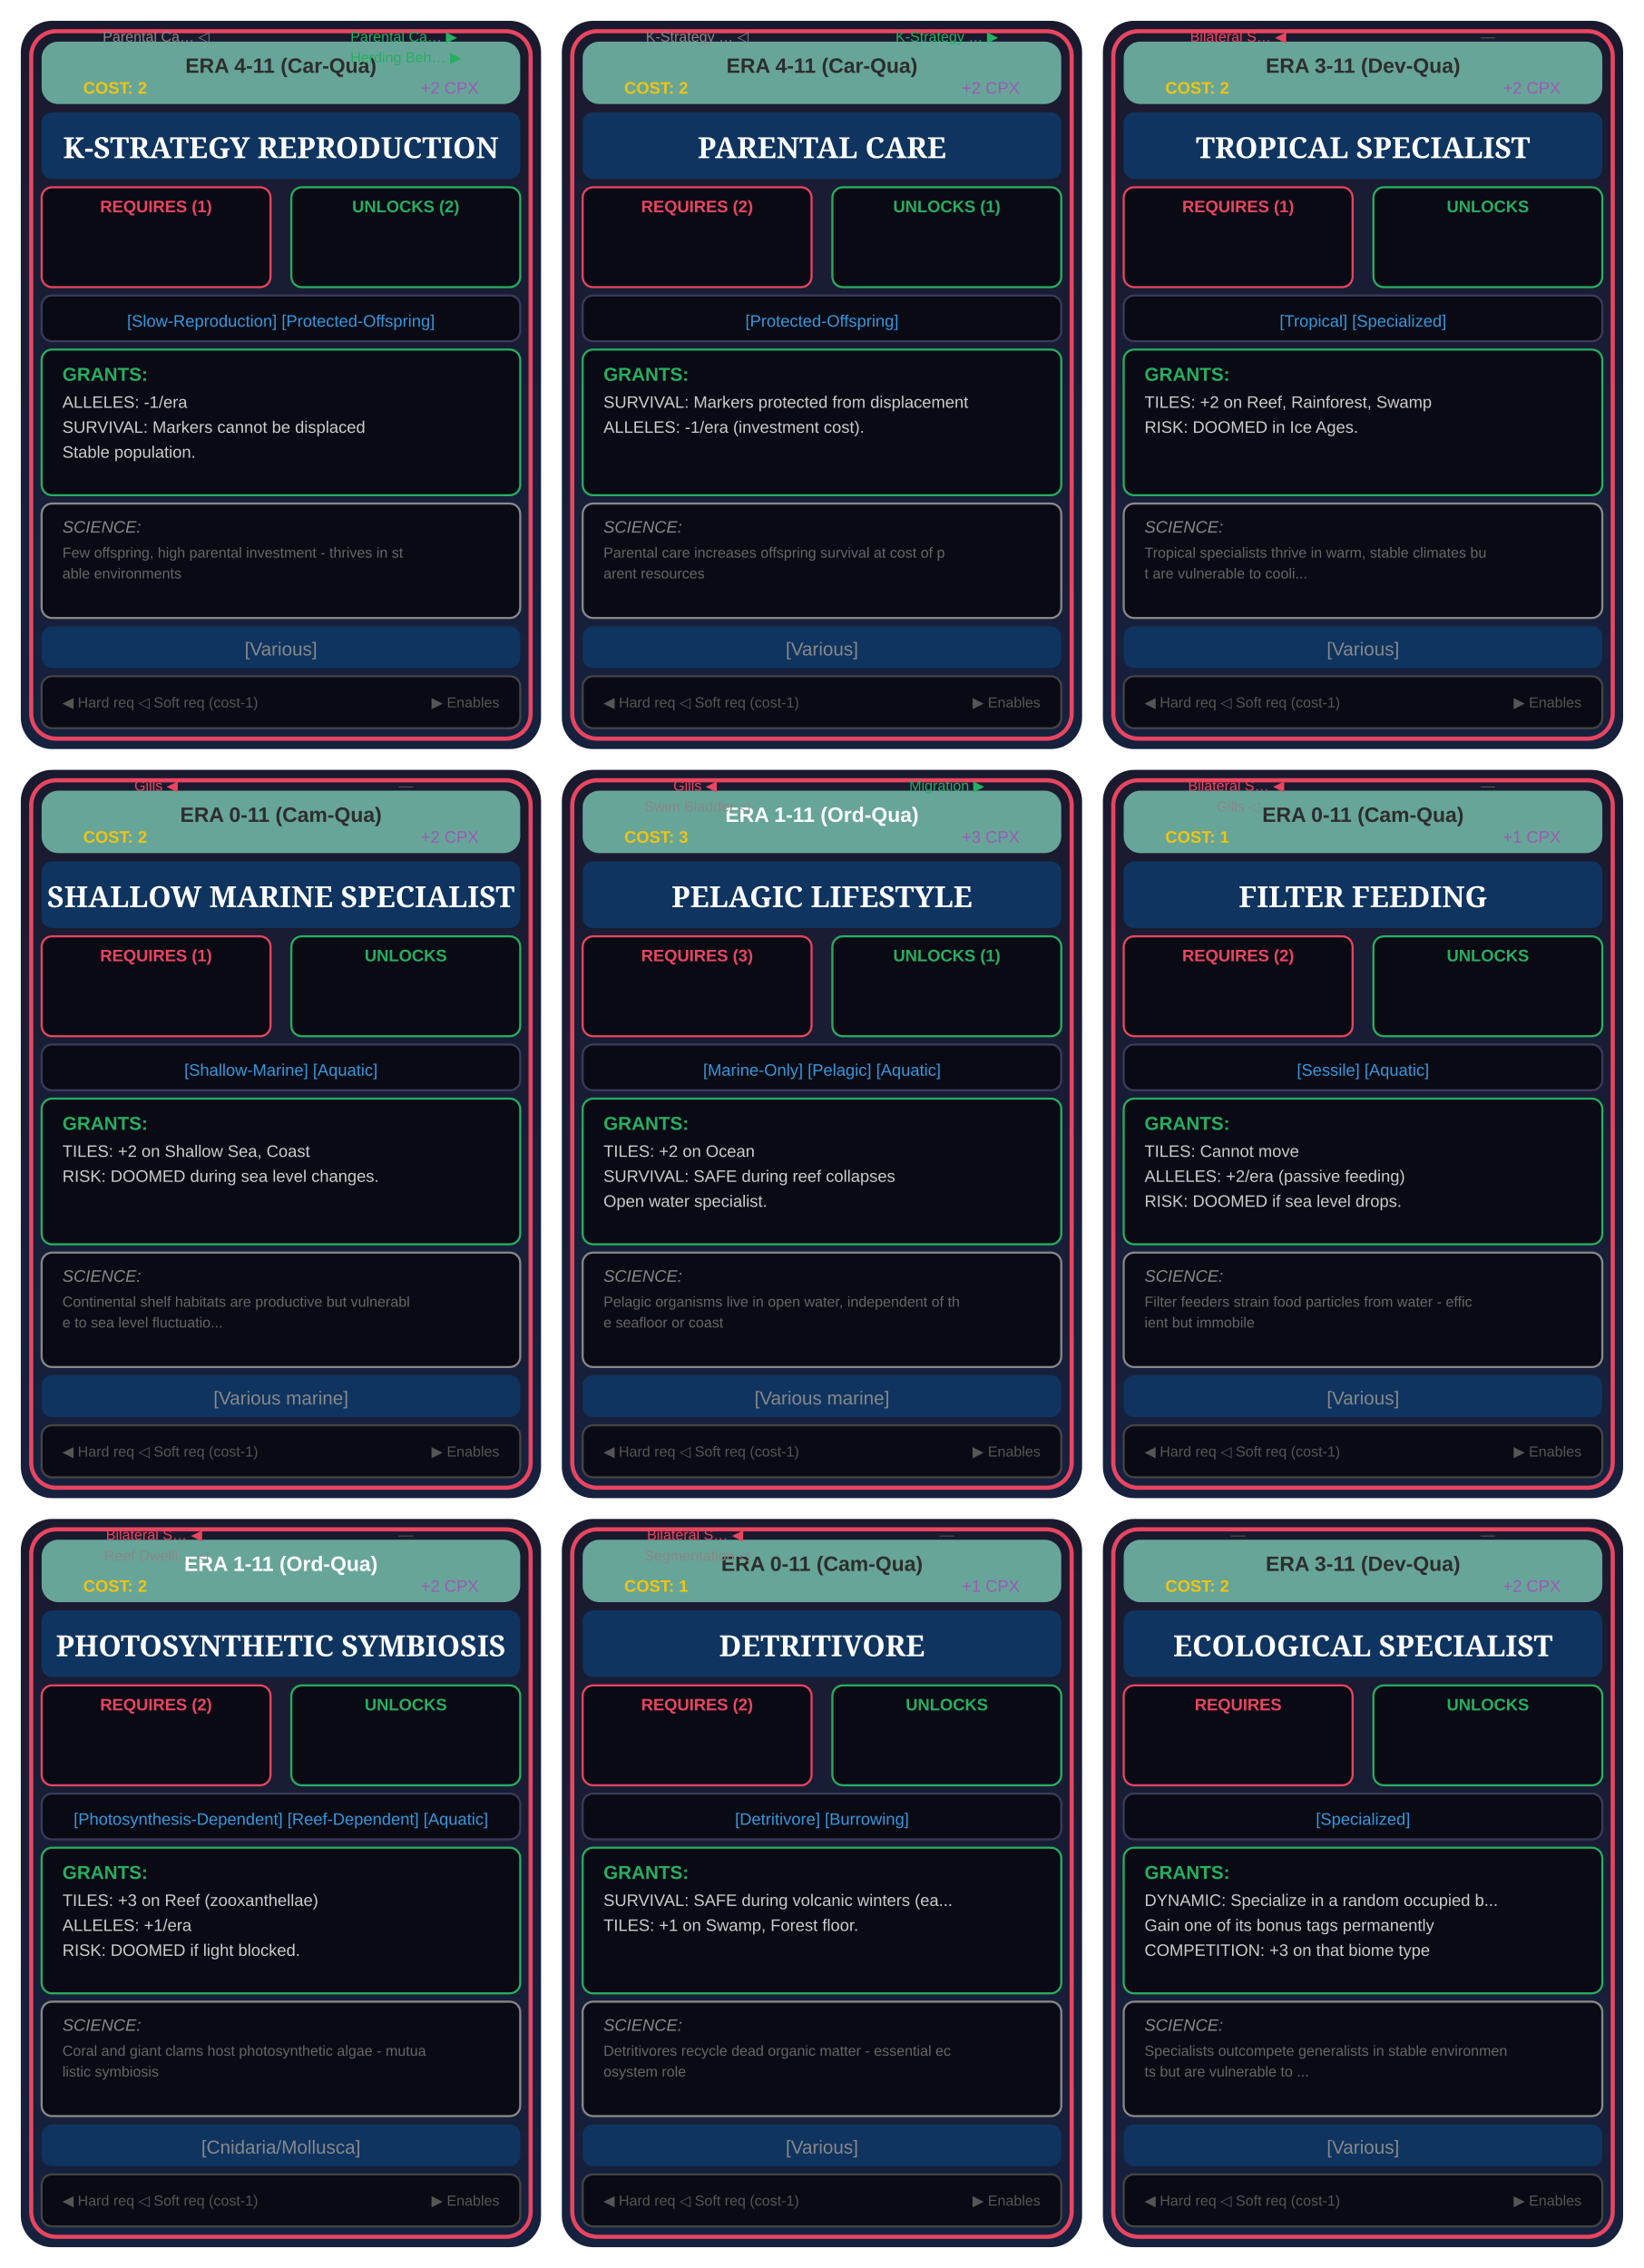
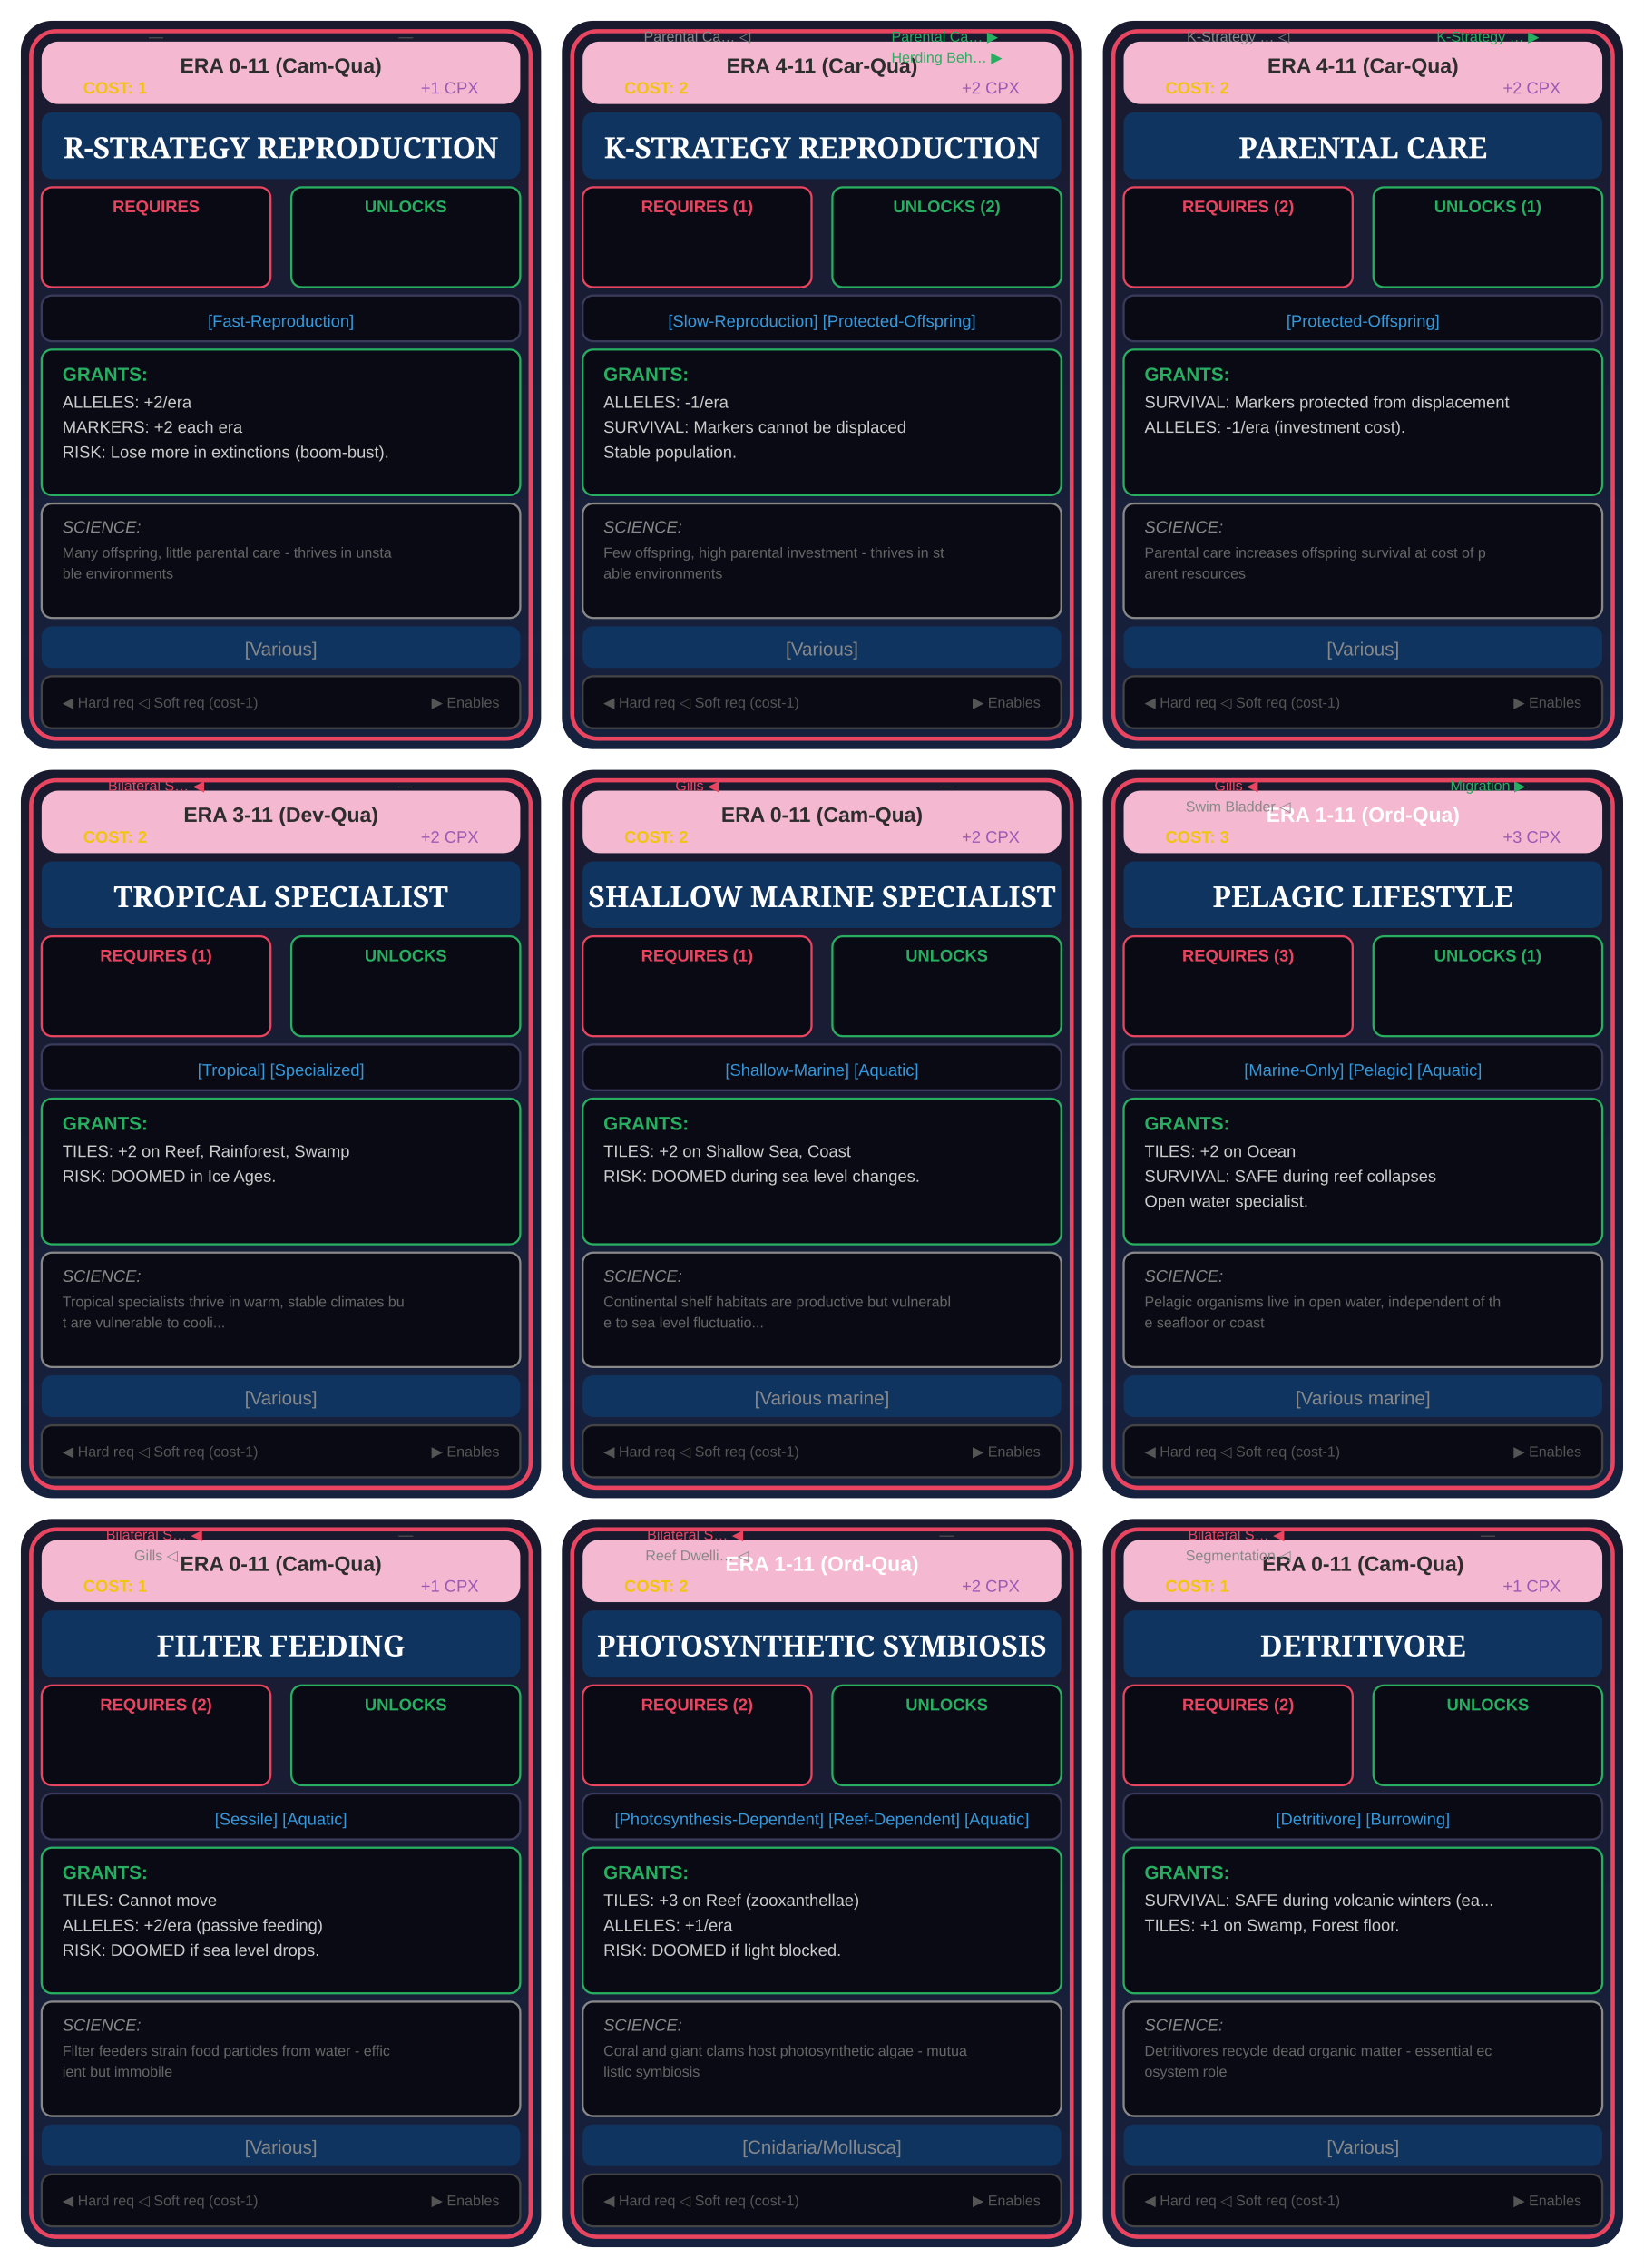
<svg xmlns="http://www.w3.org/2000/svg" viewBox="0 0 790 1090" width="790" height="1090">
  <rect width="790" height="1090" fill="#ffffff" />
  <g transform="translate(10, 10)">
    <defs>
      <linearGradient id="cardBg" x1="0%" y1="0%" x2="0%" y2="100%">
        <stop offset="0%" style="stop-color:#1a1a2e" />
        <stop offset="100%" style="stop-color:#16213e" />
      </linearGradient>
      <linearGradient id="eraGrad" x1="0%" y1="0%" x2="100%" y2="0%">
+         <stop offset="0%" style="stop-color:#F4B8D0" />
+         <stop offset="100%" style="stop-color:#F4B8D0" />
+       </linearGradient>
+     </defs>
+     <rect width="250" height="350" fill="url(#cardBg)" rx="15" />
+     <rect x="5" y="5" width="240" height="340" fill="none" stroke="#e94560" stroke-width="2" rx="12" />
+     <rect x="10" y="10" width="230" height="30" fill="url(#eraGrad)" rx="8" />
+     <text x="125" y="25" font-family="Arial" font-size="10" fill="#2d2d2d" text-anchor="middle" font-weight="bold">ERA 0-11 (Cam-Qua)</text>
+     <text x="30" y="35" font-family="Arial" font-size="8" fill="#f1c40f" font-weight="bold">COST: 1</text>
+     <text x="220" y="35" font-family="Arial" font-size="8" fill="#9b59b6" text-anchor="end">+1 CPX</text>
+     <rect x="10" y="44" width="230" height="32" fill="#0f3460" rx="5" />
+     <text x="125" y="66" font-family="Georgia" font-size="14" fill="#fff" text-anchor="middle" font-weight="bold">R-STRATEGY REPRODUCTION</text>
+     <rect x="10" y="80" width="110" height="48" fill="#0a0a15" stroke="#e94560" rx="5" />
+     <text x="65" y="92" font-family="Arial" font-size="8" fill="#e94560" text-anchor="middle" font-weight="bold">REQUIRES</text>
+     <text font-family="Arial" font-size="7" text-anchor="middle">
+       <tspan x="65" dy="10" fill="#555">—</tspan>
+     </text>
+     <rect x="130" y="80" width="110" height="48" fill="#0a0a15" stroke="#27ae60" rx="5" />
+     <text x="185" y="92" font-family="Arial" font-size="8" fill="#27ae60" text-anchor="middle" font-weight="bold">UNLOCKS</text>
+     <text font-family="Arial" font-size="7" text-anchor="middle">
+       <tspan x="185" dy="10" fill="#555">—</tspan>
+     </text>
+     <rect x="10" y="132" width="230" height="22" fill="#0a0a15" stroke="#3a3a5a" rx="5" />
+     <text x="125" y="147" font-family="Arial" font-size="8" fill="#3498db" text-anchor="middle">[Fast-Reproduction]</text>
+     <rect x="10" y="158" width="230" height="70" fill="#0a0a15" stroke="#27ae60" rx="5" />
+     <text x="20" y="173" font-family="Arial" font-size="9" fill="#27ae60" font-weight="bold">GRANTS:</text>
+     <text x="20" y="186" font-family="Arial" font-size="8" fill="#ccc">ALLELES: +2/era</text>
+     <text x="20" y="198" font-family="Arial" font-size="8" fill="#ccc">MARKERS: +2 each era</text>
+     <text x="20" y="210" font-family="Arial" font-size="8" fill="#ccc">RISK: Lose more in extinctions (boom-bust).</text>
+     <rect x="10" y="232" width="230" height="55" fill="#0a0a15" stroke="#888" rx="5" />
+     <text x="20" y="246" font-family="Arial" font-size="8" fill="#888" font-style="italic">SCIENCE:</text>
+     <text x="20" y="258" font-family="Arial" font-size="7" fill="#666">Many offspring, little parental care - thrives in unsta</text>
+     <text x="20" y="268" font-family="Arial" font-size="7" fill="#666">ble environments</text>
+     <rect x="10" y="291" width="230" height="20" fill="#0f3460" rx="5" />
+     <text x="125" y="305" font-family="Arial" font-size="9" fill="#888" text-anchor="middle">[Various]</text>
+     <rect x="10" y="315" width="230" height="25" fill="#0a0a15" stroke="#444" rx="5" />
+     <text x="20" y="330" font-family="Arial" font-size="7" fill="#555">◀ Hard req  ◁ Soft req (cost-1)</text>
+     <text x="230" y="330" font-family="Arial" font-size="7" fill="#555" text-anchor="end">▶ Enables</text>
+   </g>
+   <g transform="translate(270, 10)">
+     <defs>
+       <linearGradient id="cardBg" x1="0%" y1="0%" x2="0%" y2="100%">
+         <stop offset="0%" style="stop-color:#1a1a2e" />
+         <stop offset="100%" style="stop-color:#16213e" />
+       </linearGradient>
+       <linearGradient id="eraGrad" x1="0%" y1="0%" x2="100%" y2="0%">
        <stop offset="0%" style="stop-color:#67A599" />
        <stop offset="100%" style="stop-color:#67A599" />
      </linearGradient>
    </defs>
    <rect width="250" height="350" fill="url(#cardBg)" rx="15" />
    <rect x="5" y="5" width="240" height="340" fill="none" stroke="#e94560" stroke-width="2" rx="12" />
    <rect x="10" y="10" width="230" height="30" fill="url(#eraGrad)" rx="8" />
    <text x="125" y="25" font-family="Arial" font-size="10" fill="#2d2d2d" text-anchor="middle" font-weight="bold">ERA 4-11 (Car-Qua)</text>
    <text x="30" y="35" font-family="Arial" font-size="8" fill="#f1c40f" font-weight="bold">COST: 2</text>
    <text x="220" y="35" font-family="Arial" font-size="8" fill="#9b59b6" text-anchor="end">+2 CPX</text>
    <rect x="10" y="44" width="230" height="32" fill="#0f3460" rx="5" />
    <text x="125" y="66" font-family="Georgia" font-size="14" fill="#fff" text-anchor="middle" font-weight="bold">K-STRATEGY REPRODUCTION</text>
    <rect x="10" y="80" width="110" height="48" fill="#0a0a15" stroke="#e94560" rx="5" />
    <text x="65" y="92" font-family="Arial" font-size="8" fill="#e94560" text-anchor="middle" font-weight="bold">REQUIRES (1)</text>
    <text font-family="Arial" font-size="7" text-anchor="middle">
      <tspan x="65" dy="10" fill="#888">Parental Ca… ◁</tspan>
    </text>
    <rect x="130" y="80" width="110" height="48" fill="#0a0a15" stroke="#27ae60" rx="5" />
    <text x="185" y="92" font-family="Arial" font-size="8" fill="#27ae60" text-anchor="middle" font-weight="bold">UNLOCKS (2)</text>
    <text font-family="Arial" font-size="7" text-anchor="middle">
      <tspan x="185" dy="10" fill="#27ae60">Parental Ca… ▶</tspan>
      <tspan x="185" dy="10" fill="#27ae60">Herding Beh… ▶</tspan>
    </text>
    <rect x="10" y="132" width="230" height="22" fill="#0a0a15" stroke="#3a3a5a" rx="5" />
    <text x="125" y="147" font-family="Arial" font-size="8" fill="#3498db" text-anchor="middle">[Slow-Reproduction] [Protected-Offspring]</text>
    <rect x="10" y="158" width="230" height="70" fill="#0a0a15" stroke="#27ae60" rx="5" />
    <text x="20" y="173" font-family="Arial" font-size="9" fill="#27ae60" font-weight="bold">GRANTS:</text>
    <text x="20" y="186" font-family="Arial" font-size="8" fill="#ccc">ALLELES: -1/era</text>
    <text x="20" y="198" font-family="Arial" font-size="8" fill="#ccc">SURVIVAL: Markers cannot be displaced</text>
    <text x="20" y="210" font-family="Arial" font-size="8" fill="#ccc">Stable population.</text>
    <rect x="10" y="232" width="230" height="55" fill="#0a0a15" stroke="#888" rx="5" />
    <text x="20" y="246" font-family="Arial" font-size="8" fill="#888" font-style="italic">SCIENCE:</text>
    <text x="20" y="258" font-family="Arial" font-size="7" fill="#666">Few offspring, high parental investment - thrives in st</text>
    <text x="20" y="268" font-family="Arial" font-size="7" fill="#666">able environments</text>
    <rect x="10" y="291" width="230" height="20" fill="#0f3460" rx="5" />
    <text x="125" y="305" font-family="Arial" font-size="9" fill="#888" text-anchor="middle">[Various]</text>
    <rect x="10" y="315" width="230" height="25" fill="#0a0a15" stroke="#444" rx="5" />
    <text x="20" y="330" font-family="Arial" font-size="7" fill="#555">◀ Hard req  ◁ Soft req (cost-1)</text>
    <text x="230" y="330" font-family="Arial" font-size="7" fill="#555" text-anchor="end">▶ Enables</text>
  </g>
-   <g transform="translate(270, 10)">
+   <g transform="translate(530, 10)">
    <defs>
      <linearGradient id="cardBg" x1="0%" y1="0%" x2="0%" y2="100%">
        <stop offset="0%" style="stop-color:#1a1a2e" />
        <stop offset="100%" style="stop-color:#16213e" />
      </linearGradient>
      <linearGradient id="eraGrad" x1="0%" y1="0%" x2="100%" y2="0%">
        <stop offset="0%" style="stop-color:#67A599" />
        <stop offset="100%" style="stop-color:#67A599" />
      </linearGradient>
    </defs>
    <rect width="250" height="350" fill="url(#cardBg)" rx="15" />
    <rect x="5" y="5" width="240" height="340" fill="none" stroke="#e94560" stroke-width="2" rx="12" />
    <rect x="10" y="10" width="230" height="30" fill="url(#eraGrad)" rx="8" />
    <text x="125" y="25" font-family="Arial" font-size="10" fill="#2d2d2d" text-anchor="middle" font-weight="bold">ERA 4-11 (Car-Qua)</text>
    <text x="30" y="35" font-family="Arial" font-size="8" fill="#f1c40f" font-weight="bold">COST: 2</text>
    <text x="220" y="35" font-family="Arial" font-size="8" fill="#9b59b6" text-anchor="end">+2 CPX</text>
    <rect x="10" y="44" width="230" height="32" fill="#0f3460" rx="5" />
    <text x="125" y="66" font-family="Georgia" font-size="14" fill="#fff" text-anchor="middle" font-weight="bold">PARENTAL CARE</text>
    <rect x="10" y="80" width="110" height="48" fill="#0a0a15" stroke="#e94560" rx="5" />
    <text x="65" y="92" font-family="Arial" font-size="8" fill="#e94560" text-anchor="middle" font-weight="bold">REQUIRES (2)</text>
    <text font-family="Arial" font-size="7" text-anchor="middle">
      <tspan x="65" dy="10" fill="#888">K-Strategy … ◁</tspan>
    </text>
    <rect x="130" y="80" width="110" height="48" fill="#0a0a15" stroke="#27ae60" rx="5" />
    <text x="185" y="92" font-family="Arial" font-size="8" fill="#27ae60" text-anchor="middle" font-weight="bold">UNLOCKS (1)</text>
    <text font-family="Arial" font-size="7" text-anchor="middle">
      <tspan x="185" dy="10" fill="#27ae60">K-Strategy … ▶</tspan>
    </text>
    <rect x="10" y="132" width="230" height="22" fill="#0a0a15" stroke="#3a3a5a" rx="5" />
    <text x="125" y="147" font-family="Arial" font-size="8" fill="#3498db" text-anchor="middle">[Protected-Offspring]</text>
    <rect x="10" y="158" width="230" height="70" fill="#0a0a15" stroke="#27ae60" rx="5" />
    <text x="20" y="173" font-family="Arial" font-size="9" fill="#27ae60" font-weight="bold">GRANTS:</text>
    <text x="20" y="186" font-family="Arial" font-size="8" fill="#ccc">SURVIVAL: Markers protected from displacement</text>
    <text x="20" y="198" font-family="Arial" font-size="8" fill="#ccc">ALLELES: -1/era (investment cost).</text>
    <text x="20" y="210" font-family="Arial" font-size="8" fill="#ccc" />
    <rect x="10" y="232" width="230" height="55" fill="#0a0a15" stroke="#888" rx="5" />
    <text x="20" y="246" font-family="Arial" font-size="8" fill="#888" font-style="italic">SCIENCE:</text>
    <text x="20" y="258" font-family="Arial" font-size="7" fill="#666">Parental care increases offspring survival at cost of p</text>
    <text x="20" y="268" font-family="Arial" font-size="7" fill="#666">arent resources</text>
    <rect x="10" y="291" width="230" height="20" fill="#0f3460" rx="5" />
    <text x="125" y="305" font-family="Arial" font-size="9" fill="#888" text-anchor="middle">[Various]</text>
    <rect x="10" y="315" width="230" height="25" fill="#0a0a15" stroke="#444" rx="5" />
    <text x="20" y="330" font-family="Arial" font-size="7" fill="#555">◀ Hard req  ◁ Soft req (cost-1)</text>
    <text x="230" y="330" font-family="Arial" font-size="7" fill="#555" text-anchor="end">▶ Enables</text>
  </g>
-   <g transform="translate(530, 10)">
+   <g transform="translate(10, 370)">
    <defs>
      <linearGradient id="cardBg" x1="0%" y1="0%" x2="0%" y2="100%">
        <stop offset="0%" style="stop-color:#1a1a2e" />
        <stop offset="100%" style="stop-color:#16213e" />
      </linearGradient>
      <linearGradient id="eraGrad" x1="0%" y1="0%" x2="100%" y2="0%">
        <stop offset="0%" style="stop-color:#CB8C37" />
        <stop offset="100%" style="stop-color:#CB8C37" />
      </linearGradient>
    </defs>
    <rect width="250" height="350" fill="url(#cardBg)" rx="15" />
    <rect x="5" y="5" width="240" height="340" fill="none" stroke="#e94560" stroke-width="2" rx="12" />
    <rect x="10" y="10" width="230" height="30" fill="url(#eraGrad)" rx="8" />
    <text x="125" y="25" font-family="Arial" font-size="10" fill="#2d2d2d" text-anchor="middle" font-weight="bold">ERA 3-11 (Dev-Qua)</text>
    <text x="30" y="35" font-family="Arial" font-size="8" fill="#f1c40f" font-weight="bold">COST: 2</text>
    <text x="220" y="35" font-family="Arial" font-size="8" fill="#9b59b6" text-anchor="end">+2 CPX</text>
    <rect x="10" y="44" width="230" height="32" fill="#0f3460" rx="5" />
    <text x="125" y="66" font-family="Georgia" font-size="14" fill="#fff" text-anchor="middle" font-weight="bold">TROPICAL SPECIALIST</text>
    <rect x="10" y="80" width="110" height="48" fill="#0a0a15" stroke="#e94560" rx="5" />
    <text x="65" y="92" font-family="Arial" font-size="8" fill="#e94560" text-anchor="middle" font-weight="bold">REQUIRES (1)</text>
    <text font-family="Arial" font-size="7" text-anchor="middle">
      <tspan x="65" dy="10" fill="#e94560">Bilateral S… ◀</tspan>
    </text>
    <rect x="130" y="80" width="110" height="48" fill="#0a0a15" stroke="#27ae60" rx="5" />
    <text x="185" y="92" font-family="Arial" font-size="8" fill="#27ae60" text-anchor="middle" font-weight="bold">UNLOCKS</text>
    <text font-family="Arial" font-size="7" text-anchor="middle">
      <tspan x="185" dy="10" fill="#555">—</tspan>
    </text>
    <rect x="10" y="132" width="230" height="22" fill="#0a0a15" stroke="#3a3a5a" rx="5" />
    <text x="125" y="147" font-family="Arial" font-size="8" fill="#3498db" text-anchor="middle">[Tropical] [Specialized]</text>
    <rect x="10" y="158" width="230" height="70" fill="#0a0a15" stroke="#27ae60" rx="5" />
    <text x="20" y="173" font-family="Arial" font-size="9" fill="#27ae60" font-weight="bold">GRANTS:</text>
    <text x="20" y="186" font-family="Arial" font-size="8" fill="#ccc">TILES: +2 on Reef, Rainforest, Swamp</text>
    <text x="20" y="198" font-family="Arial" font-size="8" fill="#ccc">RISK: DOOMED in Ice Ages.</text>
    <text x="20" y="210" font-family="Arial" font-size="8" fill="#ccc" />
    <rect x="10" y="232" width="230" height="55" fill="#0a0a15" stroke="#888" rx="5" />
    <text x="20" y="246" font-family="Arial" font-size="8" fill="#888" font-style="italic">SCIENCE:</text>
    <text x="20" y="258" font-family="Arial" font-size="7" fill="#666">Tropical specialists thrive in warm, stable climates bu</text>
    <text x="20" y="268" font-family="Arial" font-size="7" fill="#666">t are vulnerable to cooli...</text>
    <rect x="10" y="291" width="230" height="20" fill="#0f3460" rx="5" />
    <text x="125" y="305" font-family="Arial" font-size="9" fill="#888" text-anchor="middle">[Various]</text>
    <rect x="10" y="315" width="230" height="25" fill="#0a0a15" stroke="#444" rx="5" />
    <text x="20" y="330" font-family="Arial" font-size="7" fill="#555">◀ Hard req  ◁ Soft req (cost-1)</text>
    <text x="230" y="330" font-family="Arial" font-size="7" fill="#555" text-anchor="end">▶ Enables</text>
  </g>
-   <g transform="translate(10, 370)">
+   <g transform="translate(270, 370)">
    <defs>
      <linearGradient id="cardBg" x1="0%" y1="0%" x2="0%" y2="100%">
        <stop offset="0%" style="stop-color:#1a1a2e" />
        <stop offset="100%" style="stop-color:#16213e" />
      </linearGradient>
      <linearGradient id="eraGrad" x1="0%" y1="0%" x2="100%" y2="0%">
        <stop offset="0%" style="stop-color:#F4B8D0" />
        <stop offset="100%" style="stop-color:#F4B8D0" />
      </linearGradient>
    </defs>
    <rect width="250" height="350" fill="url(#cardBg)" rx="15" />
    <rect x="5" y="5" width="240" height="340" fill="none" stroke="#e94560" stroke-width="2" rx="12" />
    <rect x="10" y="10" width="230" height="30" fill="url(#eraGrad)" rx="8" />
    <text x="125" y="25" font-family="Arial" font-size="10" fill="#2d2d2d" text-anchor="middle" font-weight="bold">ERA 0-11 (Cam-Qua)</text>
    <text x="30" y="35" font-family="Arial" font-size="8" fill="#f1c40f" font-weight="bold">COST: 2</text>
    <text x="220" y="35" font-family="Arial" font-size="8" fill="#9b59b6" text-anchor="end">+2 CPX</text>
    <rect x="10" y="44" width="230" height="32" fill="#0f3460" rx="5" />
    <text x="125" y="66" font-family="Georgia" font-size="14" fill="#fff" text-anchor="middle" font-weight="bold">SHALLOW MARINE SPECIALIST</text>
    <rect x="10" y="80" width="110" height="48" fill="#0a0a15" stroke="#e94560" rx="5" />
    <text x="65" y="92" font-family="Arial" font-size="8" fill="#e94560" text-anchor="middle" font-weight="bold">REQUIRES (1)</text>
    <text font-family="Arial" font-size="7" text-anchor="middle">
      <tspan x="65" dy="10" fill="#e94560">Gills ◀</tspan>
    </text>
    <rect x="130" y="80" width="110" height="48" fill="#0a0a15" stroke="#27ae60" rx="5" />
    <text x="185" y="92" font-family="Arial" font-size="8" fill="#27ae60" text-anchor="middle" font-weight="bold">UNLOCKS</text>
    <text font-family="Arial" font-size="7" text-anchor="middle">
      <tspan x="185" dy="10" fill="#555">—</tspan>
    </text>
    <rect x="10" y="132" width="230" height="22" fill="#0a0a15" stroke="#3a3a5a" rx="5" />
    <text x="125" y="147" font-family="Arial" font-size="8" fill="#3498db" text-anchor="middle">[Shallow-Marine] [Aquatic]</text>
    <rect x="10" y="158" width="230" height="70" fill="#0a0a15" stroke="#27ae60" rx="5" />
    <text x="20" y="173" font-family="Arial" font-size="9" fill="#27ae60" font-weight="bold">GRANTS:</text>
    <text x="20" y="186" font-family="Arial" font-size="8" fill="#ccc">TILES: +2 on Shallow Sea, Coast</text>
    <text x="20" y="198" font-family="Arial" font-size="8" fill="#ccc">RISK: DOOMED during sea level changes.</text>
    <text x="20" y="210" font-family="Arial" font-size="8" fill="#ccc" />
    <rect x="10" y="232" width="230" height="55" fill="#0a0a15" stroke="#888" rx="5" />
    <text x="20" y="246" font-family="Arial" font-size="8" fill="#888" font-style="italic">SCIENCE:</text>
    <text x="20" y="258" font-family="Arial" font-size="7" fill="#666">Continental shelf habitats are productive but vulnerabl</text>
    <text x="20" y="268" font-family="Arial" font-size="7" fill="#666">e to sea level fluctuatio...</text>
    <rect x="10" y="291" width="230" height="20" fill="#0f3460" rx="5" />
    <text x="125" y="305" font-family="Arial" font-size="9" fill="#888" text-anchor="middle">[Various marine]</text>
    <rect x="10" y="315" width="230" height="25" fill="#0a0a15" stroke="#444" rx="5" />
    <text x="20" y="330" font-family="Arial" font-size="7" fill="#555">◀ Hard req  ◁ Soft req (cost-1)</text>
    <text x="230" y="330" font-family="Arial" font-size="7" fill="#555" text-anchor="end">▶ Enables</text>
  </g>
-   <g transform="translate(270, 370)">
+   <g transform="translate(530, 370)">
    <defs>
      <linearGradient id="cardBg" x1="0%" y1="0%" x2="0%" y2="100%">
        <stop offset="0%" style="stop-color:#1a1a2e" />
        <stop offset="100%" style="stop-color:#16213e" />
      </linearGradient>
      <linearGradient id="eraGrad" x1="0%" y1="0%" x2="100%" y2="0%">
        <stop offset="0%" style="stop-color:#009270" />
        <stop offset="100%" style="stop-color:#009270" />
      </linearGradient>
    </defs>
    <rect width="250" height="350" fill="url(#cardBg)" rx="15" />
    <rect x="5" y="5" width="240" height="340" fill="none" stroke="#e94560" stroke-width="2" rx="12" />
    <rect x="10" y="10" width="230" height="30" fill="url(#eraGrad)" rx="8" />
    <text x="125" y="25" font-family="Arial" font-size="10" fill="#ffffff" text-anchor="middle" font-weight="bold">ERA 1-11 (Ord-Qua)</text>
    <text x="30" y="35" font-family="Arial" font-size="8" fill="#f1c40f" font-weight="bold">COST: 3</text>
    <text x="220" y="35" font-family="Arial" font-size="8" fill="#9b59b6" text-anchor="end">+3 CPX</text>
    <rect x="10" y="44" width="230" height="32" fill="#0f3460" rx="5" />
    <text x="125" y="66" font-family="Georgia" font-size="14" fill="#fff" text-anchor="middle" font-weight="bold">PELAGIC LIFESTYLE</text>
    <rect x="10" y="80" width="110" height="48" fill="#0a0a15" stroke="#e94560" rx="5" />
    <text x="65" y="92" font-family="Arial" font-size="8" fill="#e94560" text-anchor="middle" font-weight="bold">REQUIRES (3)</text>
    <text font-family="Arial" font-size="7" text-anchor="middle">
      <tspan x="65" dy="10" fill="#e94560">Gills ◀</tspan>
      <tspan x="65" dy="10" fill="#888">Swim Bladder ◁</tspan>
    </text>
    <rect x="130" y="80" width="110" height="48" fill="#0a0a15" stroke="#27ae60" rx="5" />
    <text x="185" y="92" font-family="Arial" font-size="8" fill="#27ae60" text-anchor="middle" font-weight="bold">UNLOCKS (1)</text>
    <text font-family="Arial" font-size="7" text-anchor="middle">
      <tspan x="185" dy="10" fill="#27ae60">Migration ▶</tspan>
    </text>
    <rect x="10" y="132" width="230" height="22" fill="#0a0a15" stroke="#3a3a5a" rx="5" />
    <text x="125" y="147" font-family="Arial" font-size="8" fill="#3498db" text-anchor="middle">[Marine-Only] [Pelagic] [Aquatic]</text>
    <rect x="10" y="158" width="230" height="70" fill="#0a0a15" stroke="#27ae60" rx="5" />
    <text x="20" y="173" font-family="Arial" font-size="9" fill="#27ae60" font-weight="bold">GRANTS:</text>
    <text x="20" y="186" font-family="Arial" font-size="8" fill="#ccc">TILES: +2 on Ocean</text>
    <text x="20" y="198" font-family="Arial" font-size="8" fill="#ccc">SURVIVAL: SAFE during reef collapses</text>
    <text x="20" y="210" font-family="Arial" font-size="8" fill="#ccc">Open water specialist.</text>
    <rect x="10" y="232" width="230" height="55" fill="#0a0a15" stroke="#888" rx="5" />
    <text x="20" y="246" font-family="Arial" font-size="8" fill="#888" font-style="italic">SCIENCE:</text>
    <text x="20" y="258" font-family="Arial" font-size="7" fill="#666">Pelagic organisms live in open water, independent of th</text>
    <text x="20" y="268" font-family="Arial" font-size="7" fill="#666">e seafloor or coast</text>
    <rect x="10" y="291" width="230" height="20" fill="#0f3460" rx="5" />
    <text x="125" y="305" font-family="Arial" font-size="9" fill="#888" text-anchor="middle">[Various marine]</text>
    <rect x="10" y="315" width="230" height="25" fill="#0a0a15" stroke="#444" rx="5" />
    <text x="20" y="330" font-family="Arial" font-size="7" fill="#555">◀ Hard req  ◁ Soft req (cost-1)</text>
    <text x="230" y="330" font-family="Arial" font-size="7" fill="#555" text-anchor="end">▶ Enables</text>
  </g>
-   <g transform="translate(530, 370)">
+   <g transform="translate(10, 730)">
    <defs>
      <linearGradient id="cardBg" x1="0%" y1="0%" x2="0%" y2="100%">
        <stop offset="0%" style="stop-color:#1a1a2e" />
        <stop offset="100%" style="stop-color:#16213e" />
      </linearGradient>
      <linearGradient id="eraGrad" x1="0%" y1="0%" x2="100%" y2="0%">
        <stop offset="0%" style="stop-color:#F4B8D0" />
        <stop offset="100%" style="stop-color:#F4B8D0" />
      </linearGradient>
    </defs>
    <rect width="250" height="350" fill="url(#cardBg)" rx="15" />
    <rect x="5" y="5" width="240" height="340" fill="none" stroke="#e94560" stroke-width="2" rx="12" />
    <rect x="10" y="10" width="230" height="30" fill="url(#eraGrad)" rx="8" />
    <text x="125" y="25" font-family="Arial" font-size="10" fill="#2d2d2d" text-anchor="middle" font-weight="bold">ERA 0-11 (Cam-Qua)</text>
    <text x="30" y="35" font-family="Arial" font-size="8" fill="#f1c40f" font-weight="bold">COST: 1</text>
    <text x="220" y="35" font-family="Arial" font-size="8" fill="#9b59b6" text-anchor="end">+1 CPX</text>
    <rect x="10" y="44" width="230" height="32" fill="#0f3460" rx="5" />
    <text x="125" y="66" font-family="Georgia" font-size="14" fill="#fff" text-anchor="middle" font-weight="bold">FILTER FEEDING</text>
    <rect x="10" y="80" width="110" height="48" fill="#0a0a15" stroke="#e94560" rx="5" />
    <text x="65" y="92" font-family="Arial" font-size="8" fill="#e94560" text-anchor="middle" font-weight="bold">REQUIRES (2)</text>
    <text font-family="Arial" font-size="7" text-anchor="middle">
      <tspan x="65" dy="10" fill="#e94560">Bilateral S… ◀</tspan>
      <tspan x="65" dy="10" fill="#888">Gills ◁</tspan>
    </text>
    <rect x="130" y="80" width="110" height="48" fill="#0a0a15" stroke="#27ae60" rx="5" />
    <text x="185" y="92" font-family="Arial" font-size="8" fill="#27ae60" text-anchor="middle" font-weight="bold">UNLOCKS</text>
    <text font-family="Arial" font-size="7" text-anchor="middle">
      <tspan x="185" dy="10" fill="#555">—</tspan>
    </text>
    <rect x="10" y="132" width="230" height="22" fill="#0a0a15" stroke="#3a3a5a" rx="5" />
    <text x="125" y="147" font-family="Arial" font-size="8" fill="#3498db" text-anchor="middle">[Sessile] [Aquatic]</text>
    <rect x="10" y="158" width="230" height="70" fill="#0a0a15" stroke="#27ae60" rx="5" />
    <text x="20" y="173" font-family="Arial" font-size="9" fill="#27ae60" font-weight="bold">GRANTS:</text>
    <text x="20" y="186" font-family="Arial" font-size="8" fill="#ccc">TILES: Cannot move</text>
    <text x="20" y="198" font-family="Arial" font-size="8" fill="#ccc">ALLELES: +2/era (passive feeding)</text>
    <text x="20" y="210" font-family="Arial" font-size="8" fill="#ccc">RISK: DOOMED if sea level drops.</text>
    <rect x="10" y="232" width="230" height="55" fill="#0a0a15" stroke="#888" rx="5" />
    <text x="20" y="246" font-family="Arial" font-size="8" fill="#888" font-style="italic">SCIENCE:</text>
    <text x="20" y="258" font-family="Arial" font-size="7" fill="#666">Filter feeders strain food particles from water - effic</text>
    <text x="20" y="268" font-family="Arial" font-size="7" fill="#666">ient but immobile</text>
    <rect x="10" y="291" width="230" height="20" fill="#0f3460" rx="5" />
    <text x="125" y="305" font-family="Arial" font-size="9" fill="#888" text-anchor="middle">[Various]</text>
    <rect x="10" y="315" width="230" height="25" fill="#0a0a15" stroke="#444" rx="5" />
    <text x="20" y="330" font-family="Arial" font-size="7" fill="#555">◀ Hard req  ◁ Soft req (cost-1)</text>
    <text x="230" y="330" font-family="Arial" font-size="7" fill="#555" text-anchor="end">▶ Enables</text>
  </g>
-   <g transform="translate(10, 730)">
+   <g transform="translate(270, 730)">
    <defs>
      <linearGradient id="cardBg" x1="0%" y1="0%" x2="0%" y2="100%">
        <stop offset="0%" style="stop-color:#1a1a2e" />
        <stop offset="100%" style="stop-color:#16213e" />
      </linearGradient>
      <linearGradient id="eraGrad" x1="0%" y1="0%" x2="100%" y2="0%">
        <stop offset="0%" style="stop-color:#009270" />
        <stop offset="100%" style="stop-color:#009270" />
      </linearGradient>
    </defs>
    <rect width="250" height="350" fill="url(#cardBg)" rx="15" />
    <rect x="5" y="5" width="240" height="340" fill="none" stroke="#e94560" stroke-width="2" rx="12" />
    <rect x="10" y="10" width="230" height="30" fill="url(#eraGrad)" rx="8" />
    <text x="125" y="25" font-family="Arial" font-size="10" fill="#ffffff" text-anchor="middle" font-weight="bold">ERA 1-11 (Ord-Qua)</text>
    <text x="30" y="35" font-family="Arial" font-size="8" fill="#f1c40f" font-weight="bold">COST: 2</text>
    <text x="220" y="35" font-family="Arial" font-size="8" fill="#9b59b6" text-anchor="end">+2 CPX</text>
    <rect x="10" y="44" width="230" height="32" fill="#0f3460" rx="5" />
    <text x="125" y="66" font-family="Georgia" font-size="14" fill="#fff" text-anchor="middle" font-weight="bold">PHOTOSYNTHETIC SYMBIOSIS</text>
    <rect x="10" y="80" width="110" height="48" fill="#0a0a15" stroke="#e94560" rx="5" />
    <text x="65" y="92" font-family="Arial" font-size="8" fill="#e94560" text-anchor="middle" font-weight="bold">REQUIRES (2)</text>
    <text font-family="Arial" font-size="7" text-anchor="middle">
      <tspan x="65" dy="10" fill="#e94560">Bilateral S… ◀</tspan>
      <tspan x="65" dy="10" fill="#888">Reef Dwelli… ◁</tspan>
    </text>
    <rect x="130" y="80" width="110" height="48" fill="#0a0a15" stroke="#27ae60" rx="5" />
    <text x="185" y="92" font-family="Arial" font-size="8" fill="#27ae60" text-anchor="middle" font-weight="bold">UNLOCKS</text>
    <text font-family="Arial" font-size="7" text-anchor="middle">
      <tspan x="185" dy="10" fill="#555">—</tspan>
    </text>
    <rect x="10" y="132" width="230" height="22" fill="#0a0a15" stroke="#3a3a5a" rx="5" />
    <text x="125" y="147" font-family="Arial" font-size="8" fill="#3498db" text-anchor="middle">[Photosynthesis-Dependent] [Reef-Dependent] [Aquatic]</text>
    <rect x="10" y="158" width="230" height="70" fill="#0a0a15" stroke="#27ae60" rx="5" />
    <text x="20" y="173" font-family="Arial" font-size="9" fill="#27ae60" font-weight="bold">GRANTS:</text>
    <text x="20" y="186" font-family="Arial" font-size="8" fill="#ccc">TILES: +3 on Reef (zooxanthellae)</text>
    <text x="20" y="198" font-family="Arial" font-size="8" fill="#ccc">ALLELES: +1/era</text>
    <text x="20" y="210" font-family="Arial" font-size="8" fill="#ccc">RISK: DOOMED if light blocked.</text>
    <rect x="10" y="232" width="230" height="55" fill="#0a0a15" stroke="#888" rx="5" />
    <text x="20" y="246" font-family="Arial" font-size="8" fill="#888" font-style="italic">SCIENCE:</text>
    <text x="20" y="258" font-family="Arial" font-size="7" fill="#666">Coral and giant clams host photosynthetic algae - mutua</text>
    <text x="20" y="268" font-family="Arial" font-size="7" fill="#666">listic symbiosis</text>
    <rect x="10" y="291" width="230" height="20" fill="#0f3460" rx="5" />
    <text x="125" y="305" font-family="Arial" font-size="9" fill="#888" text-anchor="middle">[Cnidaria/Mollusca]</text>
    <rect x="10" y="315" width="230" height="25" fill="#0a0a15" stroke="#444" rx="5" />
    <text x="20" y="330" font-family="Arial" font-size="7" fill="#555">◀ Hard req  ◁ Soft req (cost-1)</text>
    <text x="230" y="330" font-family="Arial" font-size="7" fill="#555" text-anchor="end">▶ Enables</text>
  </g>
-   <g transform="translate(270, 730)">
+   <g transform="translate(530, 730)">
    <defs>
      <linearGradient id="cardBg" x1="0%" y1="0%" x2="0%" y2="100%">
        <stop offset="0%" style="stop-color:#1a1a2e" />
        <stop offset="100%" style="stop-color:#16213e" />
      </linearGradient>
      <linearGradient id="eraGrad" x1="0%" y1="0%" x2="100%" y2="0%">
        <stop offset="0%" style="stop-color:#F4B8D0" />
        <stop offset="100%" style="stop-color:#F4B8D0" />
      </linearGradient>
    </defs>
    <rect width="250" height="350" fill="url(#cardBg)" rx="15" />
    <rect x="5" y="5" width="240" height="340" fill="none" stroke="#e94560" stroke-width="2" rx="12" />
    <rect x="10" y="10" width="230" height="30" fill="url(#eraGrad)" rx="8" />
    <text x="125" y="25" font-family="Arial" font-size="10" fill="#2d2d2d" text-anchor="middle" font-weight="bold">ERA 0-11 (Cam-Qua)</text>
    <text x="30" y="35" font-family="Arial" font-size="8" fill="#f1c40f" font-weight="bold">COST: 1</text>
    <text x="220" y="35" font-family="Arial" font-size="8" fill="#9b59b6" text-anchor="end">+1 CPX</text>
    <rect x="10" y="44" width="230" height="32" fill="#0f3460" rx="5" />
    <text x="125" y="66" font-family="Georgia" font-size="14" fill="#fff" text-anchor="middle" font-weight="bold">DETRITIVORE</text>
    <rect x="10" y="80" width="110" height="48" fill="#0a0a15" stroke="#e94560" rx="5" />
    <text x="65" y="92" font-family="Arial" font-size="8" fill="#e94560" text-anchor="middle" font-weight="bold">REQUIRES (2)</text>
    <text font-family="Arial" font-size="7" text-anchor="middle">
      <tspan x="65" dy="10" fill="#e94560">Bilateral S… ◀</tspan>
      <tspan x="65" dy="10" fill="#888">Segmentation ◁</tspan>
    </text>
    <rect x="130" y="80" width="110" height="48" fill="#0a0a15" stroke="#27ae60" rx="5" />
    <text x="185" y="92" font-family="Arial" font-size="8" fill="#27ae60" text-anchor="middle" font-weight="bold">UNLOCKS</text>
    <text font-family="Arial" font-size="7" text-anchor="middle">
      <tspan x="185" dy="10" fill="#555">—</tspan>
    </text>
    <rect x="10" y="132" width="230" height="22" fill="#0a0a15" stroke="#3a3a5a" rx="5" />
    <text x="125" y="147" font-family="Arial" font-size="8" fill="#3498db" text-anchor="middle">[Detritivore] [Burrowing]</text>
    <rect x="10" y="158" width="230" height="70" fill="#0a0a15" stroke="#27ae60" rx="5" />
    <text x="20" y="173" font-family="Arial" font-size="9" fill="#27ae60" font-weight="bold">GRANTS:</text>
    <text x="20" y="186" font-family="Arial" font-size="8" fill="#ccc">SURVIVAL: SAFE during volcanic winters (ea...</text>
    <text x="20" y="198" font-family="Arial" font-size="8" fill="#ccc">TILES: +1 on Swamp, Forest floor.</text>
    <text x="20" y="210" font-family="Arial" font-size="8" fill="#ccc" />
    <rect x="10" y="232" width="230" height="55" fill="#0a0a15" stroke="#888" rx="5" />
    <text x="20" y="246" font-family="Arial" font-size="8" fill="#888" font-style="italic">SCIENCE:</text>
    <text x="20" y="258" font-family="Arial" font-size="7" fill="#666">Detritivores recycle dead organic matter - essential ec</text>
    <text x="20" y="268" font-family="Arial" font-size="7" fill="#666">osystem role</text>
    <rect x="10" y="291" width="230" height="20" fill="#0f3460" rx="5" />
    <text x="125" y="305" font-family="Arial" font-size="9" fill="#888" text-anchor="middle">[Various]</text>
    <rect x="10" y="315" width="230" height="25" fill="#0a0a15" stroke="#444" rx="5" />
    <text x="20" y="330" font-family="Arial" font-size="7" fill="#555">◀ Hard req  ◁ Soft req (cost-1)</text>
    <text x="230" y="330" font-family="Arial" font-size="7" fill="#555" text-anchor="end">▶ Enables</text>
  </g>
-   <g transform="translate(530, 730)">
-     <defs>
-       <linearGradient id="cardBg" x1="0%" y1="0%" x2="0%" y2="100%">
-         <stop offset="0%" style="stop-color:#1a1a2e" />
-         <stop offset="100%" style="stop-color:#16213e" />
-       </linearGradient>
-       <linearGradient id="eraGrad" x1="0%" y1="0%" x2="100%" y2="0%">
-         <stop offset="0%" style="stop-color:#CB8C37" />
-         <stop offset="100%" style="stop-color:#CB8C37" />
-       </linearGradient>
-     </defs>
-     <rect width="250" height="350" fill="url(#cardBg)" rx="15" />
-     <rect x="5" y="5" width="240" height="340" fill="none" stroke="#e94560" stroke-width="2" rx="12" />
-     <rect x="10" y="10" width="230" height="30" fill="url(#eraGrad)" rx="8" />
-     <text x="125" y="25" font-family="Arial" font-size="10" fill="#2d2d2d" text-anchor="middle" font-weight="bold">ERA 3-11 (Dev-Qua)</text>
-     <text x="30" y="35" font-family="Arial" font-size="8" fill="#f1c40f" font-weight="bold">COST: 2</text>
-     <text x="220" y="35" font-family="Arial" font-size="8" fill="#9b59b6" text-anchor="end">+2 CPX</text>
-     <rect x="10" y="44" width="230" height="32" fill="#0f3460" rx="5" />
-     <text x="125" y="66" font-family="Georgia" font-size="14" fill="#fff" text-anchor="middle" font-weight="bold">ECOLOGICAL SPECIALIST</text>
-     <rect x="10" y="80" width="110" height="48" fill="#0a0a15" stroke="#e94560" rx="5" />
-     <text x="65" y="92" font-family="Arial" font-size="8" fill="#e94560" text-anchor="middle" font-weight="bold">REQUIRES</text>
-     <text font-family="Arial" font-size="7" text-anchor="middle">
-       <tspan x="65" dy="10" fill="#555">—</tspan>
-     </text>
-     <rect x="130" y="80" width="110" height="48" fill="#0a0a15" stroke="#27ae60" rx="5" />
-     <text x="185" y="92" font-family="Arial" font-size="8" fill="#27ae60" text-anchor="middle" font-weight="bold">UNLOCKS</text>
-     <text font-family="Arial" font-size="7" text-anchor="middle">
-       <tspan x="185" dy="10" fill="#555">—</tspan>
-     </text>
-     <rect x="10" y="132" width="230" height="22" fill="#0a0a15" stroke="#3a3a5a" rx="5" />
-     <text x="125" y="147" font-family="Arial" font-size="8" fill="#3498db" text-anchor="middle">[Specialized]</text>
-     <rect x="10" y="158" width="230" height="70" fill="#0a0a15" stroke="#27ae60" rx="5" />
-     <text x="20" y="173" font-family="Arial" font-size="9" fill="#27ae60" font-weight="bold">GRANTS:</text>
-     <text x="20" y="186" font-family="Arial" font-size="8" fill="#ccc">DYNAMIC: Specialize in a random occupied b...</text>
-     <text x="20" y="198" font-family="Arial" font-size="8" fill="#ccc">Gain one of its bonus tags permanently</text>
-     <text x="20" y="210" font-family="Arial" font-size="8" fill="#ccc">COMPETITION: +3 on that biome type</text>
-     <rect x="10" y="232" width="230" height="55" fill="#0a0a15" stroke="#888" rx="5" />
-     <text x="20" y="246" font-family="Arial" font-size="8" fill="#888" font-style="italic">SCIENCE:</text>
-     <text x="20" y="258" font-family="Arial" font-size="7" fill="#666">Specialists outcompete generalists in stable environmen</text>
-     <text x="20" y="268" font-family="Arial" font-size="7" fill="#666">ts but are vulnerable to ...</text>
-     <rect x="10" y="291" width="230" height="20" fill="#0f3460" rx="5" />
-     <text x="125" y="305" font-family="Arial" font-size="9" fill="#888" text-anchor="middle">[Various]</text>
-     <rect x="10" y="315" width="230" height="25" fill="#0a0a15" stroke="#444" rx="5" />
-     <text x="20" y="330" font-family="Arial" font-size="7" fill="#555">◀ Hard req  ◁ Soft req (cost-1)</text>
-     <text x="230" y="330" font-family="Arial" font-size="7" fill="#555" text-anchor="end">▶ Enables</text>
-   </g>
</svg>
